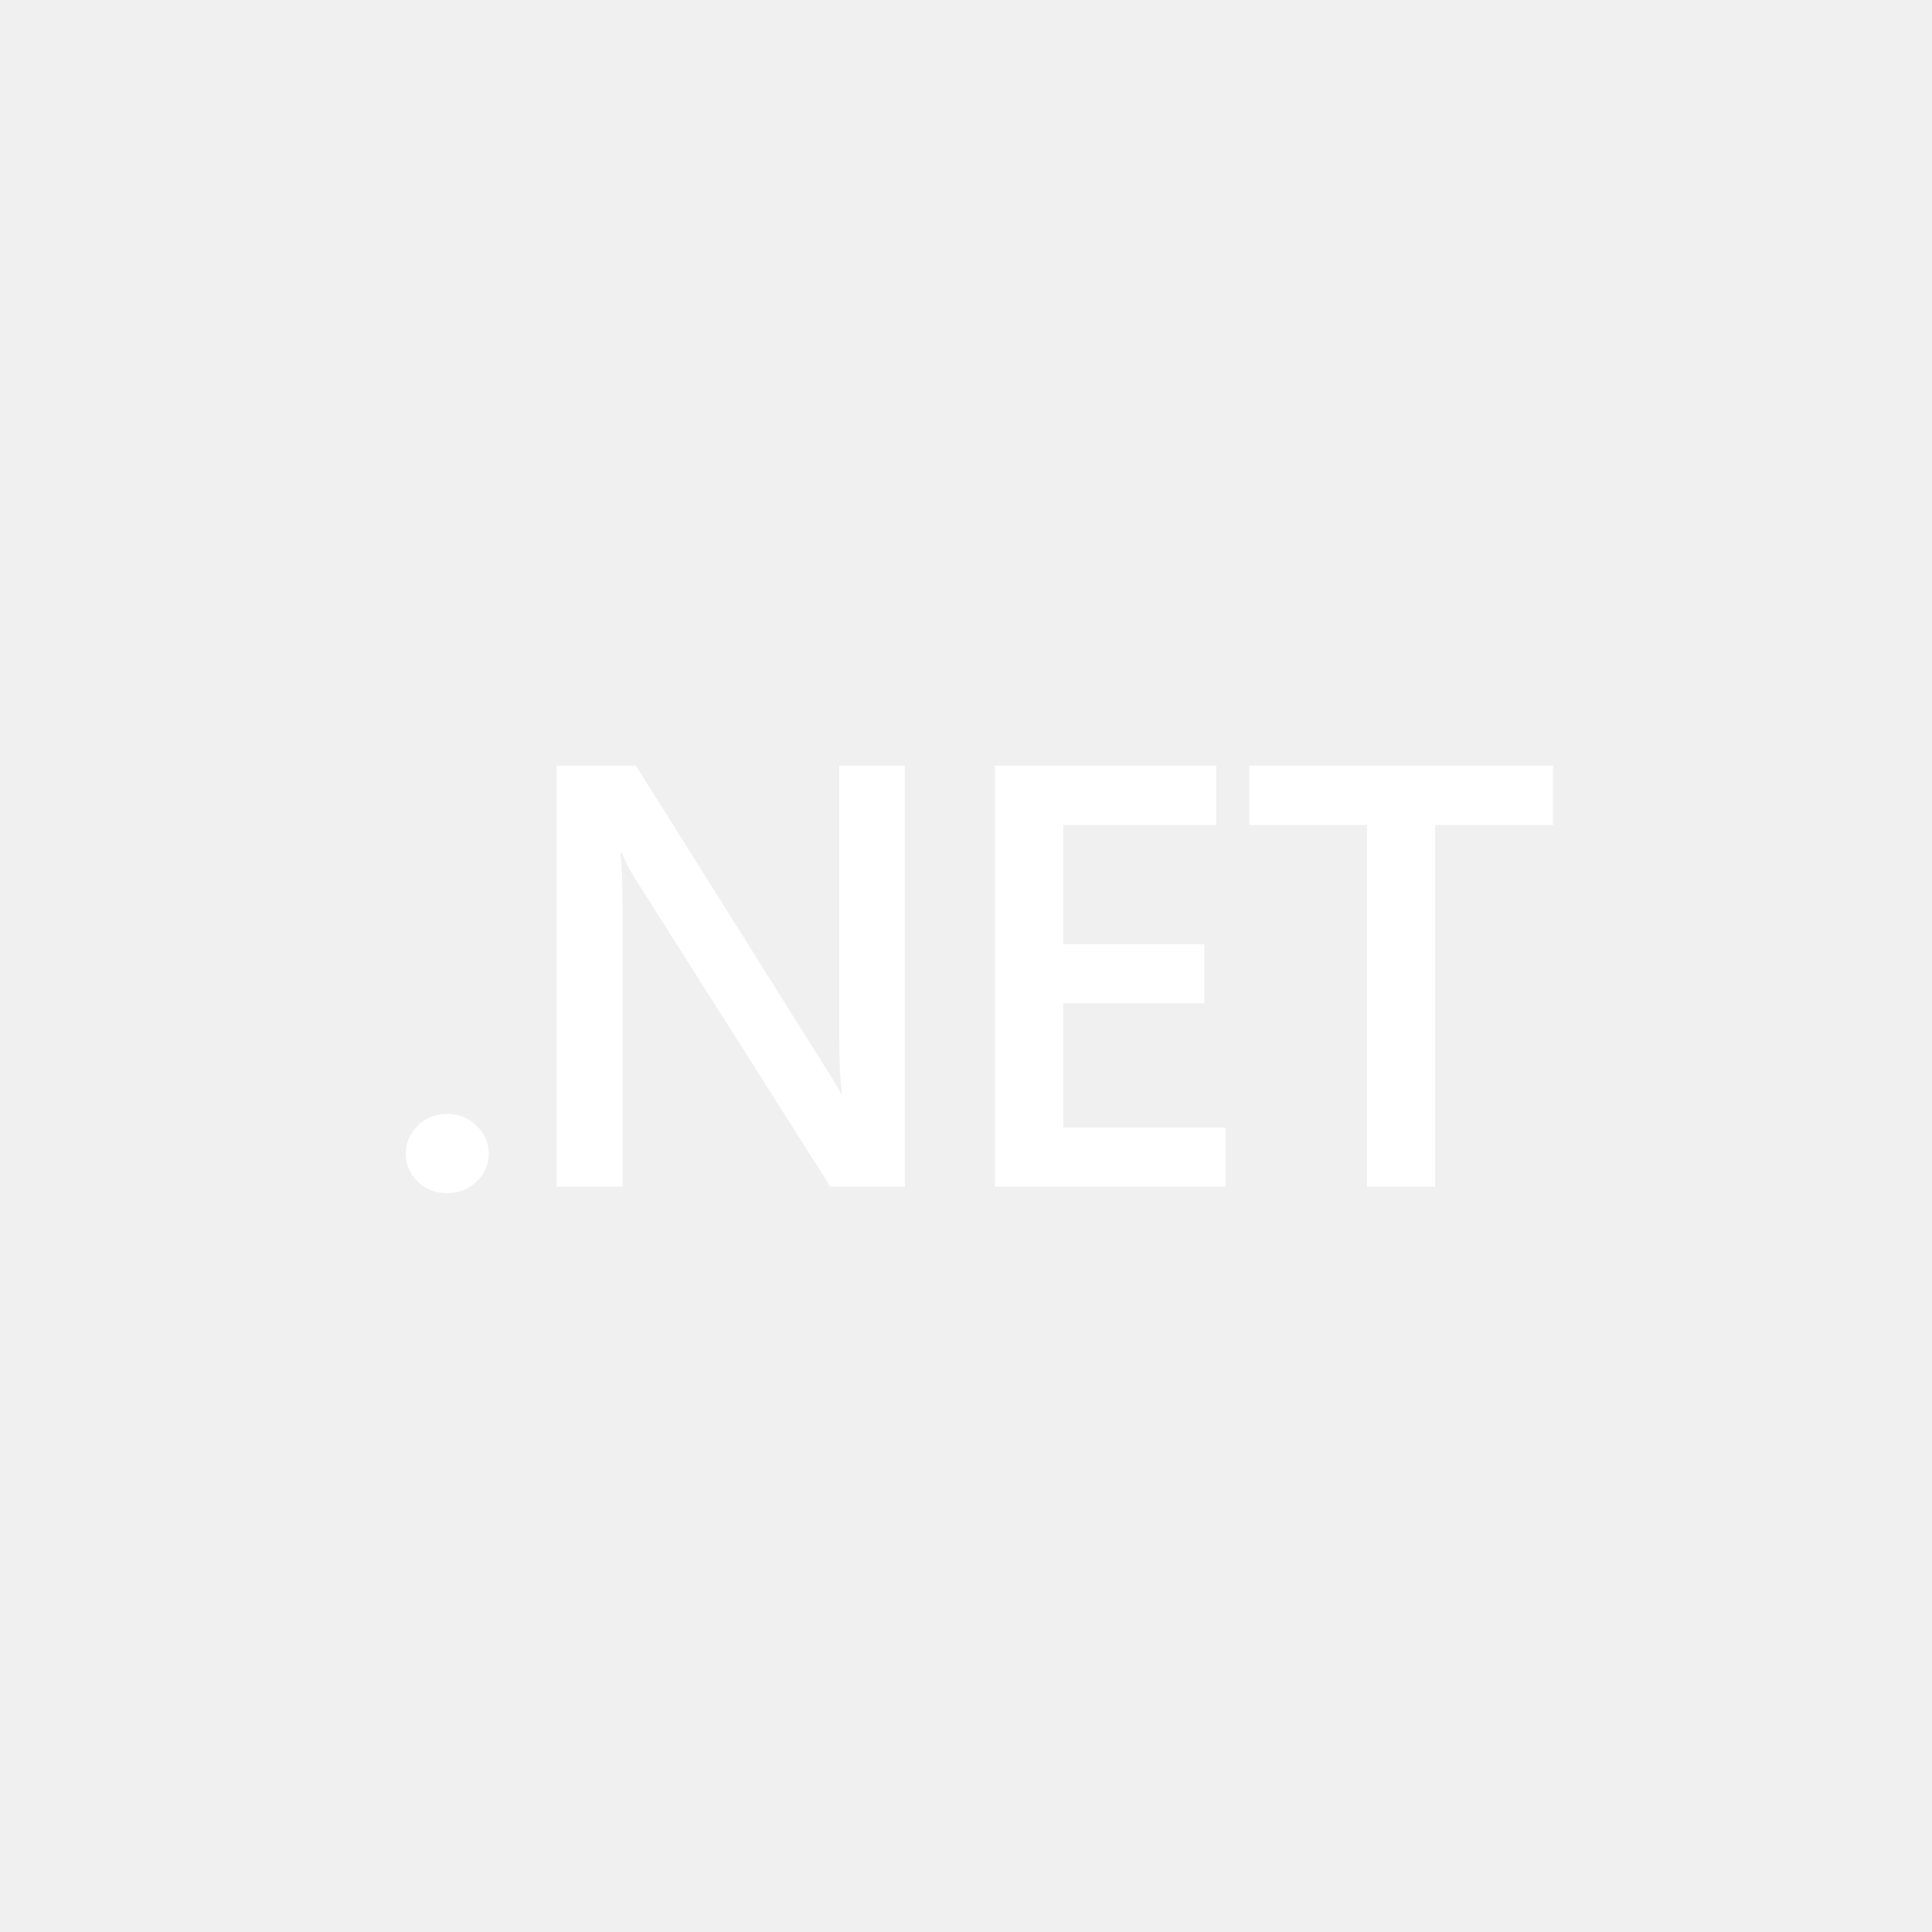
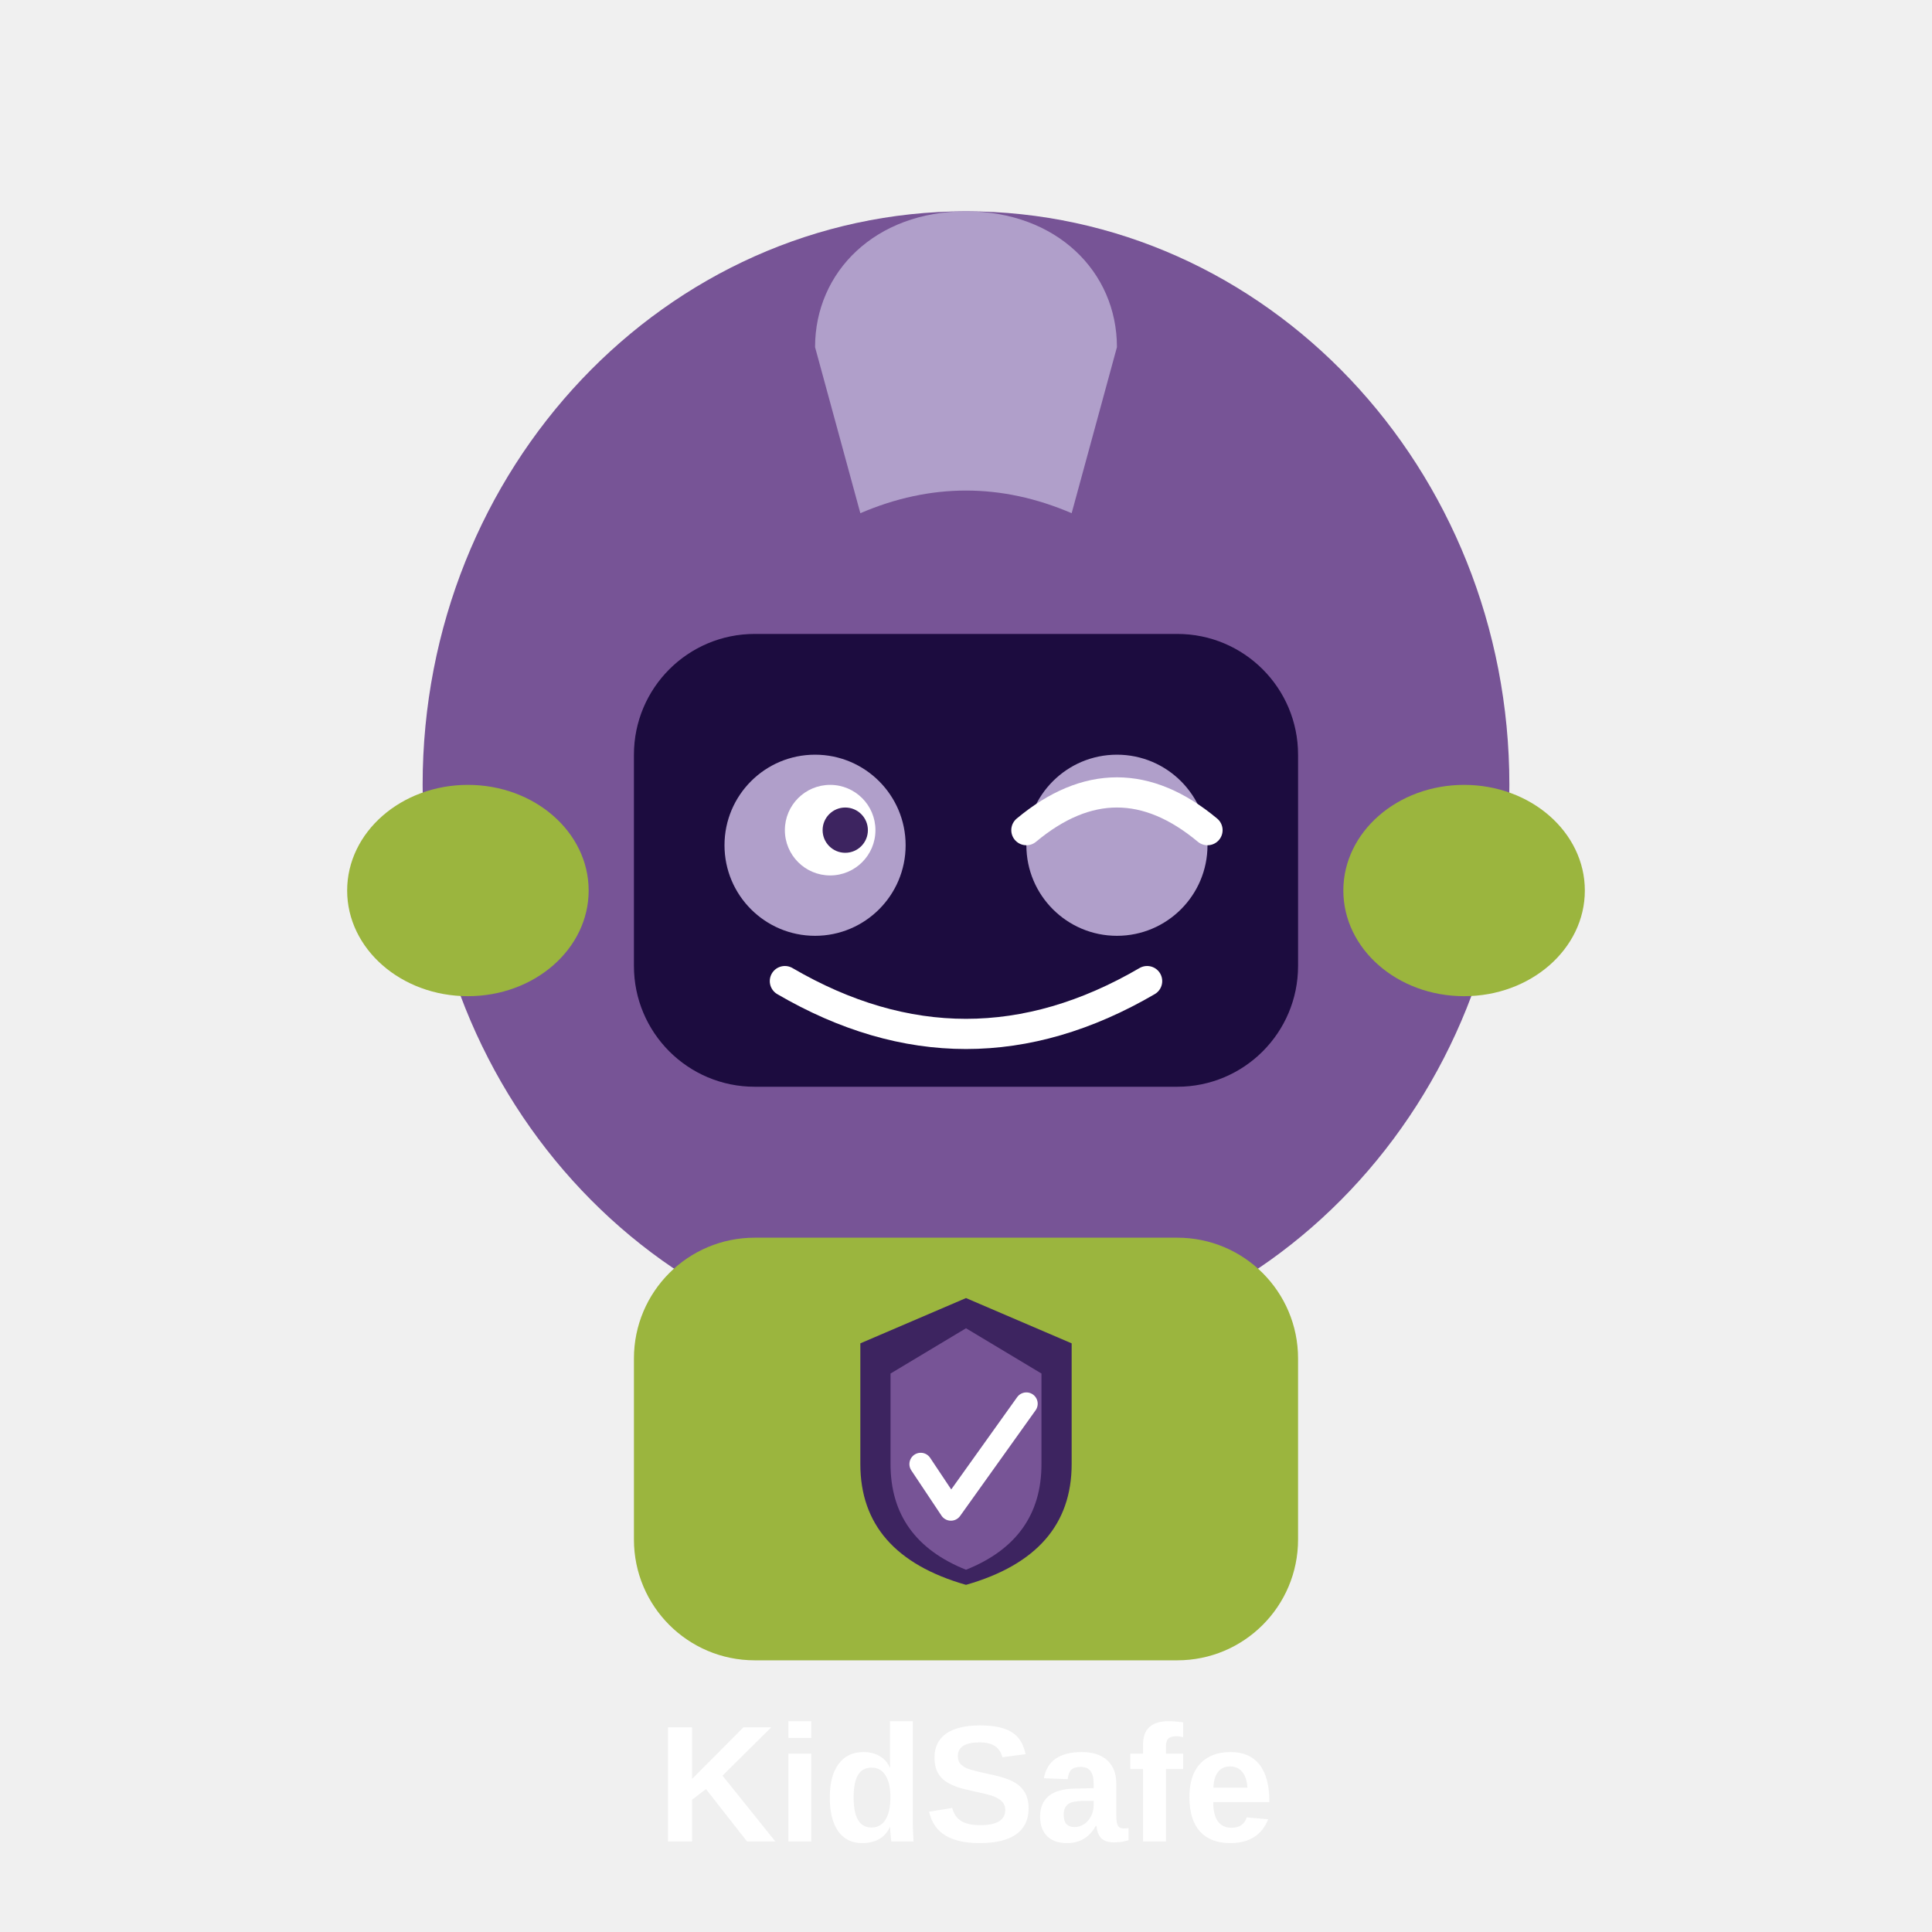
- <svg xmlns="http://www.w3.org/2000/svg" width="456" height="456" viewBox="0 0 456 456" version="1.1" xml:space="preserve" style="fill-rule:evenodd;clip-rule:evenodd;stroke-linejoin:round;stroke-miterlimit:2;">
-   <path d="m 105.5,281.609 c -2.703,0 -5.001,-0.9 -6.893,-2.702 -1.892,-1.848 -2.838,-4.042 -2.838,-6.582 0,-2.587 0.946,-4.804 2.838,-6.652 1.892,-1.848 4.19,-2.772 6.893,-2.772 2.748,0 5.068,0.924 6.96,2.772 1.937,1.848 2.906,4.064 2.906,6.652 0,2.54 -0.968,4.734 -2.906,6.582 -1.892,1.802 -4.212,2.702 -6.96,2.702 z" style="fill:#ffffff;fill-rule:nonzero;stroke-width:0.838" />
-   <path d="M 213.561,280.084 H 195.99 L 149.7,207.054 c -1.171,-1.848 -2.14,-3.765 -2.906,-5.751 h -0.406 c 0.361,2.125 0.541,6.675 0.541,13.65 v 65.132 h -15.543 v -99.36 h 18.719 l 44.737,71.298 c 1.892,2.957 3.109,4.989 3.649,6.098 h 0.27 c -0.45,-2.632 -0.676,-7.09 -0.676,-13.373 v -64.023 h 15.476 z" style="fill:#ffffff;fill-rule:nonzero;stroke-width:0.838" />
-   <path d="m 289.251,280.084 h -54.401 v -99.36 h 52.238 v 13.997 h -36.154 v 28.131 h 33.316 v 13.927 h -33.316 v 29.378 h 38.316 z" style="fill:#ffffff;fill-rule:nonzero;stroke-width:0.838" />
-   <path d="M 366.565,194.721 H 338.722 v 85.363 h -16.084 v -85.363 h -27.775 v -13.997 h 71.701 z" style="fill:#ffffff;fill-rule:nonzero;stroke-width:0.838" />
+ <svg xmlns="http://www.w3.org/2000/svg" width="128" height="128" viewBox="0 0 128 128">
+   <ellipse cx="64" cy="52" rx="36" ry="38" fill="#775496" />
+   <path d="M 64 14 C 58 14 54 18 54 23 L 57 34 Q 64 31 71 34 L 74 23 C 74 18 70 14 64 14 Z" fill="#B09FCA" />
+   <ellipse cx="31" cy="59" rx="8" ry="7" fill="#9BB53E" />
+   <ellipse cx="97" cy="59" rx="8" ry="7" fill="#9BB53E" />
+   <rect x="42" y="42" width="44" height="30" rx="8" fill="#1C0C3F" />
+   <circle cx="54" cy="56" r="6" fill="#B09FCA" />
+   <circle cx="55" cy="55" r="3" fill="white" />
+   <circle cx="56" cy="55" r="1.5" fill="#3D2460" />
+   <circle cx="74" cy="56" r="6" fill="#B09FCA" />
+   <path d="M 68 55 Q 74 50 80 55" stroke="white" stroke-width="2" stroke-linecap="round" fill="none" />
+   <path d="M 52 65 Q 64 72 76 65" stroke="white" stroke-width="2" stroke-linecap="round" fill="none" />
+   <rect x="42" y="82" width="44" height="28" rx="8" fill="#9BB53E" />
+   <path d="M 64 86 L 57 89 L 57 97 Q 57 103 64 105 Q 71 103 71 97 L 71 89 Z" fill="#3D2460" />
+   <path d="M 64 88 L 59 91 L 59 97 Q 59 102 64 104 Q 69 102 69 97 L 69 91 Z" fill="#775496" />
+   <path d="M 61 97 L 63 100 L 68 93" stroke="white" stroke-width="1.5" stroke-linecap="round" stroke-linejoin="round" fill="none" />
+   <text x="64" y="122" text-anchor="middle" font-family="Arial, sans-serif" font-weight="900" font-size="11" fill="white">KidSafe</text>
</svg>
